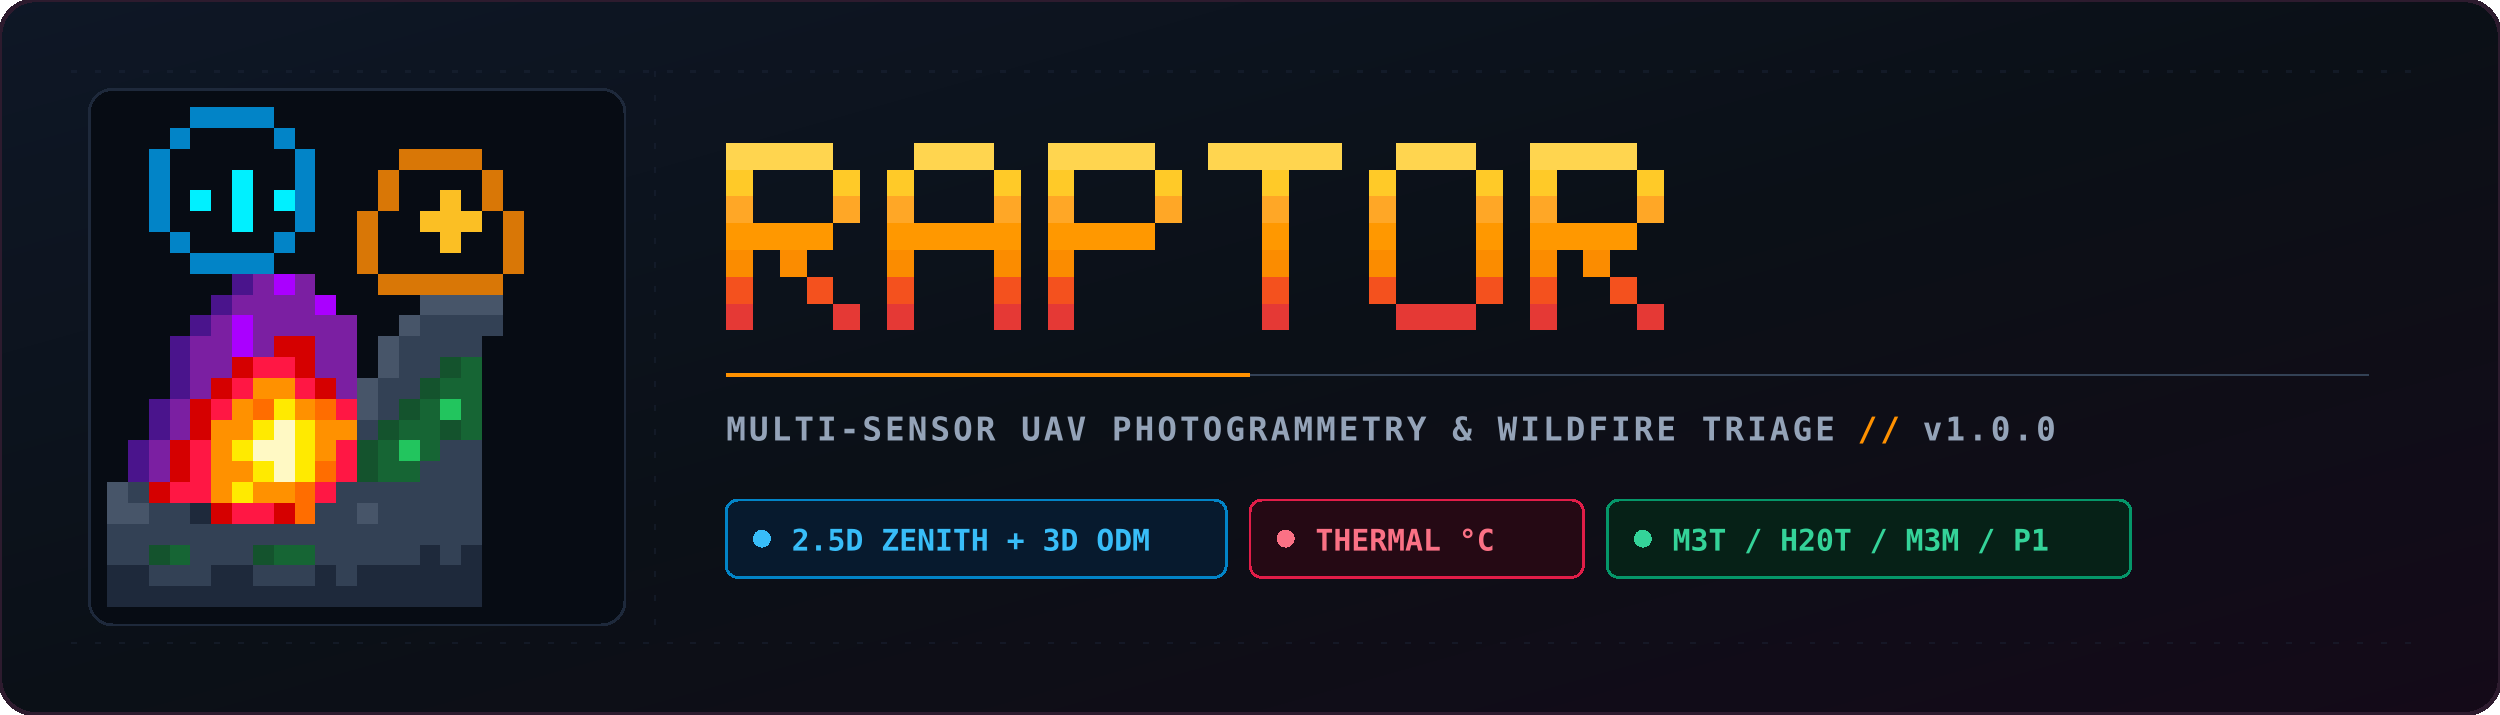
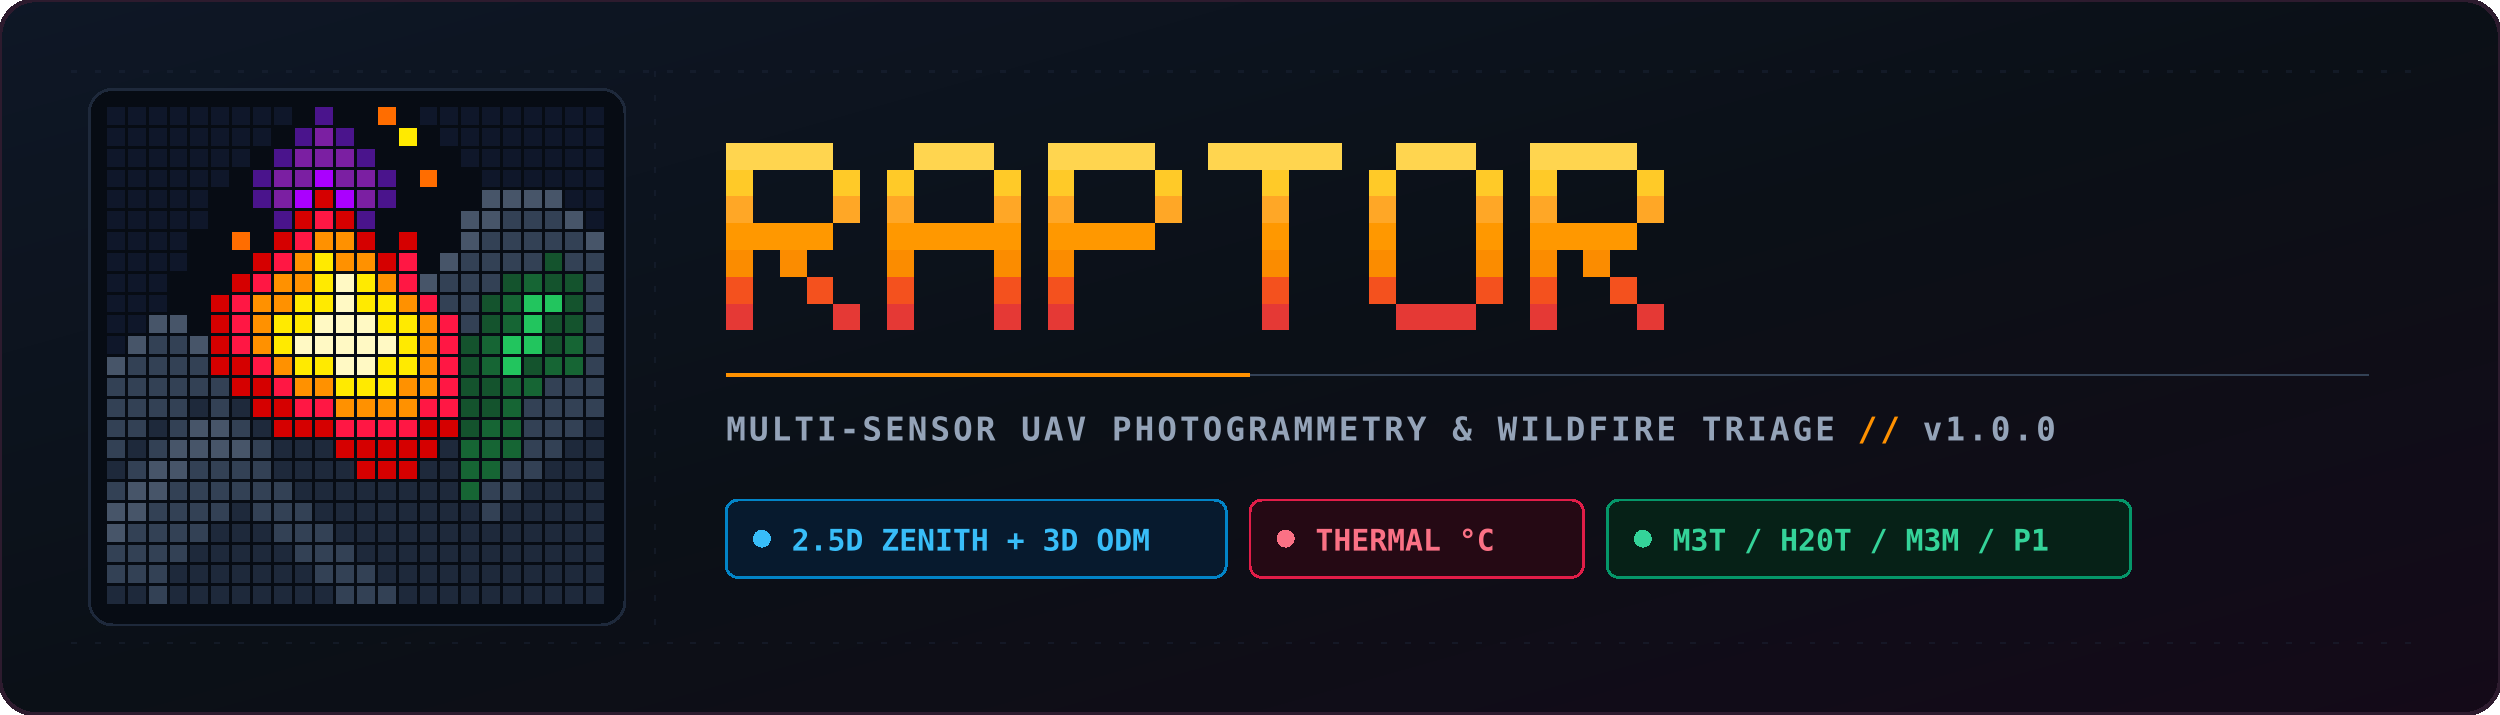
<svg xmlns="http://www.w3.org/2000/svg" viewBox="0 0 840 240" width="840" height="240" role="img" aria-label="RAPTOR Logo" shape-rendering="crispEdges">
  <defs>
    <linearGradient id="bgGlow" x1="0%" y1="0%" x2="100%" y2="100%">
      <stop offset="0%" stop-color="#0e1726" />
      <stop offset="50%" stop-color="#0b1017" />
      <stop offset="100%" stop-color="#140a18" />
    </linearGradient>
    <linearGradient id="accentDivider" x1="0%" y1="0%" x2="0%" y2="100%">
      <stop offset="0%" stop-color="#38bdf8" stop-opacity="0.2" />
      <stop offset="50%" stop-color="#ff9100" stop-opacity="0.8" />
      <stop offset="100%" stop-color="#ff1744" stop-opacity="0.2" />
    </linearGradient>
  </defs>
  <rect width="840" height="240" rx="12" fill="url(#bgGlow)" stroke="#2d1b2e" stroke-width="1.5" />
  <g stroke="#1e293b" stroke-width="0.75" stroke-dasharray="2,6" opacity="0.4">
    <line x1="24" y1="24" x2="816" y2="24" />
    <line x1="24" y1="216" x2="816" y2="216" />
    <line x1="220" y1="24" x2="220" y2="216" />
  </g>
  <rect x="30" y="30" width="180" height="180" rx="8" fill="#070c14" stroke="#1e293b" stroke-width="1" />
  <g id="pixel-emblem">
-     <rect x="64" y="36" width="28" height="7" fill="#0284c7" />
-     <rect x="57" y="43" width="7" height="7" fill="#0284c7" />
-     <rect x="92" y="43" width="7" height="7" fill="#0284c7" />
-     <rect x="50" y="50" width="7" height="7" fill="#0284c7" />
-     <rect x="99" y="50" width="7" height="7" fill="#0284c7" />
-     <rect x="134" y="50" width="28" height="7" fill="#d97706" />
-     <rect x="50" y="57" width="7" height="7" fill="#0284c7" />
-     <rect x="78" y="57" width="7" height="7" fill="#00f0ff" />
-     <rect x="99" y="57" width="7" height="7" fill="#0284c7" />
-     <rect x="127" y="57" width="7" height="7" fill="#d97706" />
-     <rect x="162" y="57" width="7" height="7" fill="#d97706" />
-     <rect x="50" y="64" width="7" height="7" fill="#0284c7" />
-     <rect x="64" y="64" width="7" height="7" fill="#00f0ff" />
-     <rect x="78" y="64" width="7" height="7" fill="#00f0ff" />
-     <rect x="92" y="64" width="7" height="7" fill="#00f0ff" />
-     <rect x="99" y="64" width="7" height="7" fill="#0284c7" />
-     <rect x="127" y="64" width="7" height="7" fill="#d97706" />
-     <rect x="148" y="64" width="7" height="7" fill="#fbbf24" />
-     <rect x="162" y="64" width="7" height="7" fill="#d97706" />
-     <rect x="50" y="71" width="7" height="7" fill="#0284c7" />
-     <rect x="78" y="71" width="7" height="7" fill="#00f0ff" />
-     <rect x="99" y="71" width="7" height="7" fill="#0284c7" />
-     <rect x="120" y="71" width="7" height="7" fill="#d97706" />
-     <rect x="141" y="71" width="21" height="7" fill="#fbbf24" />
-     <rect x="169" y="71" width="7" height="7" fill="#d97706" />
-     <rect x="57" y="78" width="7" height="7" fill="#0284c7" />
-     <rect x="92" y="78" width="7" height="7" fill="#0284c7" />
-     <rect x="120" y="78" width="7" height="7" fill="#d97706" />
-     <rect x="148" y="78" width="7" height="7" fill="#fbbf24" />
-     <rect x="169" y="78" width="7" height="7" fill="#d97706" />
-     <rect x="64" y="85" width="28" height="7" fill="#0284c7" />
-     <rect x="120" y="85" width="7" height="7" fill="#d97706" />
-     <rect x="169" y="85" width="7" height="7" fill="#d97706" />
-     <rect x="78" y="92" width="7" height="7" fill="#4a148c" />
-     <rect x="85" y="92" width="7" height="7" fill="#7b1fa2" />
-     <rect x="92" y="92" width="7" height="7" fill="#aa00ff" />
-     <rect x="99" y="92" width="7" height="7" fill="#7b1fa2" />
-     <rect x="127" y="92" width="42" height="7" fill="#d97706" />
-     <rect x="71" y="99" width="7" height="7" fill="#4a148c" />
-     <rect x="78" y="99" width="28" height="7" fill="#7b1fa2" />
-     <rect x="106" y="99" width="7" height="7" fill="#aa00ff" />
-     <rect x="141" y="99" width="28" height="7" fill="#475569" />
-     <rect x="64" y="106" width="7" height="7" fill="#4a148c" />
-     <rect x="71" y="106" width="7" height="7" fill="#7b1fa2" />
-     <rect x="78" y="106" width="7" height="7" fill="#aa00ff" />
-     <rect x="85" y="106" width="35" height="7" fill="#7b1fa2" />
-     <rect x="134" y="106" width="7" height="7" fill="#475569" />
-     <rect x="141" y="106" width="28" height="7" fill="#334155" />
-     <rect x="57" y="113" width="7" height="7" fill="#4a148c" />
-     <rect x="64" y="113" width="14" height="7" fill="#7b1fa2" />
-     <rect x="78" y="113" width="7" height="7" fill="#aa00ff" />
-     <rect x="85" y="113" width="7" height="7" fill="#7b1fa2" />
-     <rect x="92" y="113" width="14" height="7" fill="#d50000" />
-     <rect x="106" y="113" width="14" height="7" fill="#7b1fa2" />
-     <rect x="127" y="113" width="7" height="7" fill="#475569" />
-     <rect x="134" y="113" width="28" height="7" fill="#334155" />
-     <rect x="57" y="120" width="7" height="7" fill="#4a148c" />
-     <rect x="64" y="120" width="14" height="7" fill="#7b1fa2" />
-     <rect x="78" y="120" width="7" height="7" fill="#d50000" />
-     <rect x="85" y="120" width="14" height="7" fill="#ff1744" />
-     <rect x="99" y="120" width="7" height="7" fill="#d50000" />
-     <rect x="106" y="120" width="14" height="7" fill="#7b1fa2" />
-     <rect x="127" y="120" width="7" height="7" fill="#475569" />
-     <rect x="134" y="120" width="14" height="7" fill="#334155" />
-     <rect x="148" y="120" width="7" height="7" fill="#14532d" />
-     <rect x="155" y="120" width="7" height="7" fill="#166534" />
-     <rect x="57" y="127" width="7" height="7" fill="#4a148c" />
-     <rect x="64" y="127" width="7" height="7" fill="#7b1fa2" />
-     <rect x="71" y="127" width="7" height="7" fill="#d50000" />
-     <rect x="78" y="127" width="7" height="7" fill="#ff1744" />
-     <rect x="85" y="127" width="14" height="7" fill="#ff9100" />
-     <rect x="99" y="127" width="7" height="7" fill="#ff1744" />
-     <rect x="106" y="127" width="7" height="7" fill="#d50000" />
-     <rect x="113" y="127" width="7" height="7" fill="#7b1fa2" />
-     <rect x="120" y="127" width="7" height="7" fill="#475569" />
-     <rect x="127" y="127" width="14" height="7" fill="#334155" />
-     <rect x="141" y="127" width="7" height="7" fill="#14532d" />
-     <rect x="148" y="127" width="14" height="7" fill="#166534" />
-     <rect x="50" y="134" width="7" height="7" fill="#4a148c" />
-     <rect x="57" y="134" width="7" height="7" fill="#7b1fa2" />
-     <rect x="64" y="134" width="7" height="7" fill="#d50000" />
-     <rect x="71" y="134" width="7" height="7" fill="#ff1744" />
-     <rect x="78" y="134" width="7" height="7" fill="#ff9100" />
-     <rect x="85" y="134" width="7" height="7" fill="#ff6d00" />
-     <rect x="92" y="134" width="7" height="7" fill="#ffea00" />
-     <rect x="99" y="134" width="7" height="7" fill="#ff9100" />
-     <rect x="106" y="134" width="7" height="7" fill="#ff6d00" />
-     <rect x="113" y="134" width="7" height="7" fill="#ff1744" />
-     <rect x="120" y="134" width="7" height="7" fill="#475569" />
-     <rect x="127" y="134" width="7" height="7" fill="#334155" />
-     <rect x="134" y="134" width="7" height="7" fill="#14532d" />
-     <rect x="141" y="134" width="7" height="7" fill="#166534" />
-     <rect x="148" y="134" width="7" height="7" fill="#22c55e" />
-     <rect x="155" y="134" width="7" height="7" fill="#166534" />
-     <rect x="50" y="141" width="7" height="7" fill="#4a148c" />
-     <rect x="57" y="141" width="7" height="7" fill="#7b1fa2" />
-     <rect x="64" y="141" width="7" height="7" fill="#d50000" />
-     <rect x="71" y="141" width="14" height="7" fill="#ff9100" />
-     <rect x="85" y="141" width="7" height="7" fill="#ffea00" />
-     <rect x="92" y="141" width="7" height="7" fill="#fff9c4" />
-     <rect x="99" y="141" width="7" height="7" fill="#ffea00" />
-     <rect x="106" y="141" width="14" height="7" fill="#ff9100" />
-     <rect x="120" y="141" width="7" height="7" fill="#334155" />
-     <rect x="127" y="141" width="7" height="7" fill="#14532d" />
-     <rect x="134" y="141" width="14" height="7" fill="#166534" />
-     <rect x="148" y="141" width="7" height="7" fill="#14532d" />
-     <rect x="155" y="141" width="7" height="7" fill="#166534" />
-     <rect x="43" y="148" width="7" height="7" fill="#4a148c" />
-     <rect x="50" y="148" width="7" height="7" fill="#7b1fa2" />
-     <rect x="57" y="148" width="7" height="7" fill="#d50000" />
-     <rect x="64" y="148" width="7" height="7" fill="#ff1744" />
-     <rect x="71" y="148" width="7" height="7" fill="#ff9100" />
-     <rect x="78" y="148" width="7" height="7" fill="#ffea00" />
-     <rect x="85" y="148" width="14" height="7" fill="#fff9c4" />
-     <rect x="99" y="148" width="7" height="7" fill="#ffea00" />
-     <rect x="106" y="148" width="7" height="7" fill="#ff9100" />
-     <rect x="113" y="148" width="7" height="7" fill="#ff1744" />
-     <rect x="120" y="148" width="7" height="7" fill="#14532d" />
-     <rect x="127" y="148" width="7" height="7" fill="#166534" />
-     <rect x="134" y="148" width="7" height="7" fill="#22c55e" />
-     <rect x="141" y="148" width="7" height="7" fill="#166534" />
-     <rect x="148" y="148" width="14" height="7" fill="#334155" />
-     <rect x="43" y="155" width="7" height="7" fill="#4a148c" />
-     <rect x="50" y="155" width="7" height="7" fill="#7b1fa2" />
-     <rect x="57" y="155" width="7" height="7" fill="#d50000" />
-     <rect x="64" y="155" width="7" height="7" fill="#ff1744" />
-     <rect x="71" y="155" width="14" height="7" fill="#ff9100" />
-     <rect x="85" y="155" width="7" height="7" fill="#ffea00" />
-     <rect x="92" y="155" width="7" height="7" fill="#fff9c4" />
-     <rect x="99" y="155" width="7" height="7" fill="#ffea00" />
-     <rect x="106" y="155" width="7" height="7" fill="#ff6d00" />
-     <rect x="113" y="155" width="7" height="7" fill="#ff1744" />
-     <rect x="120" y="155" width="7" height="7" fill="#14532d" />
-     <rect x="127" y="155" width="14" height="7" fill="#166534" />
-     <rect x="141" y="155" width="21" height="7" fill="#334155" />
-     <rect x="36" y="162" width="7" height="7" fill="#475569" />
-     <rect x="43" y="162" width="7" height="7" fill="#334155" />
-     <rect x="50" y="162" width="7" height="7" fill="#d50000" />
-     <rect x="57" y="162" width="14" height="7" fill="#ff1744" />
-     <rect x="71" y="162" width="7" height="7" fill="#ff9100" />
-     <rect x="78" y="162" width="7" height="7" fill="#ffea00" />
-     <rect x="85" y="162" width="14" height="7" fill="#ff9100" />
-     <rect x="99" y="162" width="7" height="7" fill="#ff6d00" />
-     <rect x="106" y="162" width="7" height="7" fill="#ff1744" />
-     <rect x="113" y="162" width="49" height="7" fill="#334155" />
-     <rect x="36" y="169" width="14" height="7" fill="#475569" />
-     <rect x="50" y="169" width="14" height="7" fill="#334155" />
-     <rect x="64" y="169" width="7" height="7" fill="#1e293b" />
-     <rect x="71" y="169" width="7" height="7" fill="#d50000" />
-     <rect x="78" y="169" width="14" height="7" fill="#ff1744" />
-     <rect x="92" y="169" width="7" height="7" fill="#d50000" />
-     <rect x="99" y="169" width="7" height="7" fill="#ff6d00" />
-     <rect x="106" y="169" width="14" height="7" fill="#334155" />
-     <rect x="120" y="169" width="7" height="7" fill="#475569" />
-     <rect x="127" y="169" width="35" height="7" fill="#334155" />
-     <rect x="36" y="176" width="126" height="7" fill="#334155" />
-     <rect x="36" y="183" width="14" height="7" fill="#334155" />
-     <rect x="50" y="183" width="7" height="7" fill="#14532d" />
-     <rect x="57" y="183" width="7" height="7" fill="#166534" />
-     <rect x="64" y="183" width="21" height="7" fill="#334155" />
-     <rect x="85" y="183" width="7" height="7" fill="#14532d" />
-     <rect x="92" y="183" width="14" height="7" fill="#166534" />
-     <rect x="106" y="183" width="35" height="7" fill="#334155" />
-     <rect x="141" y="183" width="7" height="7" fill="#1e293b" />
-     <rect x="148" y="183" width="7" height="7" fill="#334155" />
-     <rect x="155" y="183" width="7" height="7" fill="#1e293b" />
-     <rect x="36" y="190" width="14" height="7" fill="#1e293b" />
-     <rect x="50" y="190" width="21" height="7" fill="#334155" />
-     <rect x="71" y="190" width="14" height="7" fill="#1e293b" />
-     <rect x="85" y="190" width="21" height="7" fill="#334155" />
-     <rect x="106" y="190" width="7" height="7" fill="#1e293b" />
-     <rect x="113" y="190" width="7" height="7" fill="#334155" />
-     <rect x="120" y="190" width="42" height="7" fill="#1e293b" />
-     <rect x="36" y="197" width="126" height="7" fill="#1e293b" />
+     <rect x="36" y="36" width="6" height="6" fill="#0f172a" />
+     <rect x="43" y="36" width="6" height="6" fill="#0f172a" />
+     <rect x="50" y="36" width="6" height="6" fill="#0f172a" />
+     <rect x="57" y="36" width="6" height="6" fill="#0f172a" />
+     <rect x="64" y="36" width="6" height="6" fill="#0f172a" />
+     <rect x="71" y="36" width="6" height="6" fill="#0f172a" />
+     <rect x="78" y="36" width="6" height="6" fill="#0f172a" />
+     <rect x="85" y="36" width="6" height="6" fill="#0f172a" />
+     <rect x="92" y="36" width="6" height="6" fill="#0f172a" />
+     <rect x="106" y="36" width="6" height="6" fill="#4a148c" />
+     <rect x="127" y="36" width="6" height="6" fill="#ff6d00" />
+     <rect x="141" y="36" width="6" height="6" fill="#0f172a" />
+     <rect x="148" y="36" width="6" height="6" fill="#0f172a" />
+     <rect x="155" y="36" width="6" height="6" fill="#0f172a" />
+     <rect x="162" y="36" width="6" height="6" fill="#0f172a" />
+     <rect x="169" y="36" width="6" height="6" fill="#0f172a" />
+     <rect x="176" y="36" width="6" height="6" fill="#0f172a" />
+     <rect x="183" y="36" width="6" height="6" fill="#0f172a" />
+     <rect x="190" y="36" width="6" height="6" fill="#0f172a" />
+     <rect x="197" y="36" width="6" height="6" fill="#0f172a" />
+     <rect x="36" y="43" width="6" height="6" fill="#0f172a" />
+     <rect x="43" y="43" width="6" height="6" fill="#0f172a" />
+     <rect x="50" y="43" width="6" height="6" fill="#0f172a" />
+     <rect x="57" y="43" width="6" height="6" fill="#0f172a" />
+     <rect x="64" y="43" width="6" height="6" fill="#0f172a" />
+     <rect x="71" y="43" width="6" height="6" fill="#0f172a" />
+     <rect x="78" y="43" width="6" height="6" fill="#0f172a" />
+     <rect x="85" y="43" width="6" height="6" fill="#0f172a" />
+     <rect x="99" y="43" width="6" height="6" fill="#4a148c" />
+     <rect x="106" y="43" width="6" height="6" fill="#7b1fa2" />
+     <rect x="113" y="43" width="6" height="6" fill="#4a148c" />
+     <rect x="134" y="43" width="6" height="6" fill="#ffea00" />
+     <rect x="148" y="43" width="6" height="6" fill="#0f172a" />
+     <rect x="155" y="43" width="6" height="6" fill="#0f172a" />
+     <rect x="162" y="43" width="6" height="6" fill="#0f172a" />
+     <rect x="169" y="43" width="6" height="6" fill="#0f172a" />
+     <rect x="176" y="43" width="6" height="6" fill="#0f172a" />
+     <rect x="183" y="43" width="6" height="6" fill="#0f172a" />
+     <rect x="190" y="43" width="6" height="6" fill="#0f172a" />
+     <rect x="197" y="43" width="6" height="6" fill="#0f172a" />
+     <rect x="36" y="50" width="6" height="6" fill="#0f172a" />
+     <rect x="43" y="50" width="6" height="6" fill="#0f172a" />
+     <rect x="50" y="50" width="6" height="6" fill="#0f172a" />
+     <rect x="57" y="50" width="6" height="6" fill="#0f172a" />
+     <rect x="64" y="50" width="6" height="6" fill="#0f172a" />
+     <rect x="71" y="50" width="6" height="6" fill="#0f172a" />
+     <rect x="78" y="50" width="6" height="6" fill="#0f172a" />
+     <rect x="92" y="50" width="6" height="6" fill="#4a148c" />
+     <rect x="99" y="50" width="6" height="6" fill="#7b1fa2" />
+     <rect x="106" y="50" width="6" height="6" fill="#7b1fa2" />
+     <rect x="113" y="50" width="6" height="6" fill="#7b1fa2" />
+     <rect x="120" y="50" width="6" height="6" fill="#4a148c" />
+     <rect x="155" y="50" width="6" height="6" fill="#0f172a" />
+     <rect x="162" y="50" width="6" height="6" fill="#0f172a" />
+     <rect x="169" y="50" width="6" height="6" fill="#0f172a" />
+     <rect x="176" y="50" width="6" height="6" fill="#0f172a" />
+     <rect x="183" y="50" width="6" height="6" fill="#0f172a" />
+     <rect x="190" y="50" width="6" height="6" fill="#0f172a" />
+     <rect x="197" y="50" width="6" height="6" fill="#0f172a" />
+     <rect x="36" y="57" width="6" height="6" fill="#0f172a" />
+     <rect x="43" y="57" width="6" height="6" fill="#0f172a" />
+     <rect x="50" y="57" width="6" height="6" fill="#0f172a" />
+     <rect x="57" y="57" width="6" height="6" fill="#0f172a" />
+     <rect x="64" y="57" width="6" height="6" fill="#0f172a" />
+     <rect x="71" y="57" width="6" height="6" fill="#0f172a" />
+     <rect x="85" y="57" width="6" height="6" fill="#4a148c" />
+     <rect x="92" y="57" width="6" height="6" fill="#7b1fa2" />
+     <rect x="99" y="57" width="6" height="6" fill="#7b1fa2" />
+     <rect x="106" y="57" width="6" height="6" fill="#aa00ff" />
+     <rect x="113" y="57" width="6" height="6" fill="#7b1fa2" />
+     <rect x="120" y="57" width="6" height="6" fill="#7b1fa2" />
+     <rect x="127" y="57" width="6" height="6" fill="#4a148c" />
+     <rect x="141" y="57" width="6" height="6" fill="#ff6d00" />
+     <rect x="162" y="57" width="6" height="6" fill="#0f172a" />
+     <rect x="169" y="57" width="6" height="6" fill="#0f172a" />
+     <rect x="176" y="57" width="6" height="6" fill="#0f172a" />
+     <rect x="183" y="57" width="6" height="6" fill="#0f172a" />
+     <rect x="190" y="57" width="6" height="6" fill="#0f172a" />
+     <rect x="197" y="57" width="6" height="6" fill="#0f172a" />
+     <rect x="36" y="64" width="6" height="6" fill="#0f172a" />
+     <rect x="43" y="64" width="6" height="6" fill="#0f172a" />
+     <rect x="50" y="64" width="6" height="6" fill="#0f172a" />
+     <rect x="57" y="64" width="6" height="6" fill="#0f172a" />
+     <rect x="64" y="64" width="6" height="6" fill="#0f172a" />
+     <rect x="85" y="64" width="6" height="6" fill="#4a148c" />
+     <rect x="92" y="64" width="6" height="6" fill="#7b1fa2" />
+     <rect x="99" y="64" width="6" height="6" fill="#aa00ff" />
+     <rect x="106" y="64" width="6" height="6" fill="#d50000" />
+     <rect x="113" y="64" width="6" height="6" fill="#aa00ff" />
+     <rect x="120" y="64" width="6" height="6" fill="#7b1fa2" />
+     <rect x="127" y="64" width="6" height="6" fill="#4a148c" />
+     <rect x="162" y="64" width="6" height="6" fill="#475569" />
+     <rect x="169" y="64" width="6" height="6" fill="#475569" />
+     <rect x="176" y="64" width="6" height="6" fill="#475569" />
+     <rect x="183" y="64" width="6" height="6" fill="#475569" />
+     <rect x="190" y="64" width="6" height="6" fill="#0f172a" />
+     <rect x="197" y="64" width="6" height="6" fill="#0f172a" />
+     <rect x="36" y="71" width="6" height="6" fill="#0f172a" />
+     <rect x="43" y="71" width="6" height="6" fill="#0f172a" />
+     <rect x="50" y="71" width="6" height="6" fill="#0f172a" />
+     <rect x="57" y="71" width="6" height="6" fill="#0f172a" />
+     <rect x="64" y="71" width="6" height="6" fill="#0f172a" />
+     <rect x="92" y="71" width="6" height="6" fill="#4a148c" />
+     <rect x="99" y="71" width="6" height="6" fill="#d50000" />
+     <rect x="106" y="71" width="6" height="6" fill="#ff1744" />
+     <rect x="113" y="71" width="6" height="6" fill="#d50000" />
+     <rect x="120" y="71" width="6" height="6" fill="#4a148c" />
+     <rect x="155" y="71" width="6" height="6" fill="#475569" />
+     <rect x="162" y="71" width="6" height="6" fill="#475569" />
+     <rect x="169" y="71" width="6" height="6" fill="#334155" />
+     <rect x="176" y="71" width="6" height="6" fill="#334155" />
+     <rect x="183" y="71" width="6" height="6" fill="#334155" />
+     <rect x="190" y="71" width="6" height="6" fill="#475569" />
+     <rect x="197" y="71" width="6" height="6" fill="#0f172a" />
+     <rect x="36" y="78" width="6" height="6" fill="#0f172a" />
+     <rect x="43" y="78" width="6" height="6" fill="#0f172a" />
+     <rect x="50" y="78" width="6" height="6" fill="#0f172a" />
+     <rect x="57" y="78" width="6" height="6" fill="#0f172a" />
+     <rect x="78" y="78" width="6" height="6" fill="#ff6d00" />
+     <rect x="92" y="78" width="6" height="6" fill="#d50000" />
+     <rect x="99" y="78" width="6" height="6" fill="#ff1744" />
+     <rect x="106" y="78" width="6" height="6" fill="#ff9100" />
+     <rect x="113" y="78" width="6" height="6" fill="#ff9100" />
+     <rect x="120" y="78" width="6" height="6" fill="#d50000" />
+     <rect x="134" y="78" width="6" height="6" fill="#d50000" />
+     <rect x="155" y="78" width="6" height="6" fill="#475569" />
+     <rect x="162" y="78" width="6" height="6" fill="#334155" />
+     <rect x="169" y="78" width="6" height="6" fill="#334155" />
+     <rect x="176" y="78" width="6" height="6" fill="#334155" />
+     <rect x="183" y="78" width="6" height="6" fill="#334155" />
+     <rect x="190" y="78" width="6" height="6" fill="#334155" />
+     <rect x="197" y="78" width="6" height="6" fill="#475569" />
+     <rect x="36" y="85" width="6" height="6" fill="#0f172a" />
+     <rect x="43" y="85" width="6" height="6" fill="#0f172a" />
+     <rect x="50" y="85" width="6" height="6" fill="#0f172a" />
+     <rect x="57" y="85" width="6" height="6" fill="#0f172a" />
+     <rect x="85" y="85" width="6" height="6" fill="#d50000" />
+     <rect x="92" y="85" width="6" height="6" fill="#ff1744" />
+     <rect x="99" y="85" width="6" height="6" fill="#ff9100" />
+     <rect x="106" y="85" width="6" height="6" fill="#ffea00" />
+     <rect x="113" y="85" width="6" height="6" fill="#ff9100" />
+     <rect x="120" y="85" width="6" height="6" fill="#ff9100" />
+     <rect x="127" y="85" width="6" height="6" fill="#d50000" />
+     <rect x="134" y="85" width="6" height="6" fill="#ff1744" />
+     <rect x="148" y="85" width="6" height="6" fill="#475569" />
+     <rect x="155" y="85" width="6" height="6" fill="#334155" />
+     <rect x="162" y="85" width="6" height="6" fill="#334155" />
+     <rect x="169" y="85" width="6" height="6" fill="#334155" />
+     <rect x="176" y="85" width="6" height="6" fill="#334155" />
+     <rect x="183" y="85" width="6" height="6" fill="#14532d" />
+     <rect x="190" y="85" width="6" height="6" fill="#334155" />
+     <rect x="197" y="85" width="6" height="6" fill="#334155" />
+     <rect x="36" y="92" width="6" height="6" fill="#0f172a" />
+     <rect x="43" y="92" width="6" height="6" fill="#0f172a" />
+     <rect x="50" y="92" width="6" height="6" fill="#0f172a" />
+     <rect x="78" y="92" width="6" height="6" fill="#d50000" />
+     <rect x="85" y="92" width="6" height="6" fill="#ff1744" />
+     <rect x="92" y="92" width="6" height="6" fill="#ff9100" />
+     <rect x="99" y="92" width="6" height="6" fill="#ff9100" />
+     <rect x="106" y="92" width="6" height="6" fill="#ffea00" />
+     <rect x="113" y="92" width="6" height="6" fill="#fff9c4" />
+     <rect x="120" y="92" width="6" height="6" fill="#ffea00" />
+     <rect x="127" y="92" width="6" height="6" fill="#ff9100" />
+     <rect x="134" y="92" width="6" height="6" fill="#ff1744" />
+     <rect x="141" y="92" width="6" height="6" fill="#475569" />
+     <rect x="148" y="92" width="6" height="6" fill="#334155" />
+     <rect x="155" y="92" width="6" height="6" fill="#334155" />
+     <rect x="162" y="92" width="6" height="6" fill="#334155" />
+     <rect x="169" y="92" width="6" height="6" fill="#14532d" />
+     <rect x="176" y="92" width="6" height="6" fill="#166534" />
+     <rect x="183" y="92" width="6" height="6" fill="#14532d" />
+     <rect x="190" y="92" width="6" height="6" fill="#14532d" />
+     <rect x="197" y="92" width="6" height="6" fill="#334155" />
+     <rect x="36" y="99" width="6" height="6" fill="#0f172a" />
+     <rect x="43" y="99" width="6" height="6" fill="#0f172a" />
+     <rect x="50" y="99" width="6" height="6" fill="#0f172a" />
+     <rect x="71" y="99" width="6" height="6" fill="#d50000" />
+     <rect x="78" y="99" width="6" height="6" fill="#ff1744" />
+     <rect x="85" y="99" width="6" height="6" fill="#ff9100" />
+     <rect x="92" y="99" width="6" height="6" fill="#ff9100" />
+     <rect x="99" y="99" width="6" height="6" fill="#ffea00" />
+     <rect x="106" y="99" width="6" height="6" fill="#ffea00" />
+     <rect x="113" y="99" width="6" height="6" fill="#fff9c4" />
+     <rect x="120" y="99" width="6" height="6" fill="#ffea00" />
+     <rect x="127" y="99" width="6" height="6" fill="#ffea00" />
+     <rect x="134" y="99" width="6" height="6" fill="#ff9100" />
+     <rect x="141" y="99" width="6" height="6" fill="#ff1744" />
+     <rect x="148" y="99" width="6" height="6" fill="#334155" />
+     <rect x="155" y="99" width="6" height="6" fill="#334155" />
+     <rect x="162" y="99" width="6" height="6" fill="#14532d" />
+     <rect x="169" y="99" width="6" height="6" fill="#166534" />
+     <rect x="176" y="99" width="6" height="6" fill="#22c55e" />
+     <rect x="183" y="99" width="6" height="6" fill="#22c55e" />
+     <rect x="190" y="99" width="6" height="6" fill="#14532d" />
+     <rect x="197" y="99" width="6" height="6" fill="#334155" />
+     <rect x="36" y="106" width="6" height="6" fill="#0f172a" />
+     <rect x="43" y="106" width="6" height="6" fill="#0f172a" />
+     <rect x="50" y="106" width="6" height="6" fill="#475569" />
+     <rect x="57" y="106" width="6" height="6" fill="#475569" />
+     <rect x="71" y="106" width="6" height="6" fill="#d50000" />
+     <rect x="78" y="106" width="6" height="6" fill="#ff1744" />
+     <rect x="85" y="106" width="6" height="6" fill="#ff9100" />
+     <rect x="92" y="106" width="6" height="6" fill="#ffea00" />
+     <rect x="99" y="106" width="6" height="6" fill="#ffea00" />
+     <rect x="106" y="106" width="6" height="6" fill="#fff9c4" />
+     <rect x="113" y="106" width="6" height="6" fill="#fff9c4" />
+     <rect x="120" y="106" width="6" height="6" fill="#fff9c4" />
+     <rect x="127" y="106" width="6" height="6" fill="#ffea00" />
+     <rect x="134" y="106" width="6" height="6" fill="#ffea00" />
+     <rect x="141" y="106" width="6" height="6" fill="#ff9100" />
+     <rect x="148" y="106" width="6" height="6" fill="#ff1744" />
+     <rect x="155" y="106" width="6" height="6" fill="#334155" />
+     <rect x="162" y="106" width="6" height="6" fill="#14532d" />
+     <rect x="169" y="106" width="6" height="6" fill="#166534" />
+     <rect x="176" y="106" width="6" height="6" fill="#22c55e" />
+     <rect x="183" y="106" width="6" height="6" fill="#14532d" />
+     <rect x="190" y="106" width="6" height="6" fill="#14532d" />
+     <rect x="197" y="106" width="6" height="6" fill="#334155" />
+     <rect x="36" y="113" width="6" height="6" fill="#0f172a" />
+     <rect x="43" y="113" width="6" height="6" fill="#475569" />
+     <rect x="50" y="113" width="6" height="6" fill="#334155" />
+     <rect x="57" y="113" width="6" height="6" fill="#334155" />
+     <rect x="64" y="113" width="6" height="6" fill="#475569" />
+     <rect x="71" y="113" width="6" height="6" fill="#d50000" />
+     <rect x="78" y="113" width="6" height="6" fill="#ff1744" />
+     <rect x="85" y="113" width="6" height="6" fill="#ff9100" />
+     <rect x="92" y="113" width="6" height="6" fill="#ffea00" />
+     <rect x="99" y="113" width="6" height="6" fill="#fff9c4" />
+     <rect x="106" y="113" width="6" height="6" fill="#fff9c4" />
+     <rect x="113" y="113" width="6" height="6" fill="#fff9c4" />
+     <rect x="120" y="113" width="6" height="6" fill="#fff9c4" />
+     <rect x="127" y="113" width="6" height="6" fill="#fff9c4" />
+     <rect x="134" y="113" width="6" height="6" fill="#ffea00" />
+     <rect x="141" y="113" width="6" height="6" fill="#ff9100" />
+     <rect x="148" y="113" width="6" height="6" fill="#ff1744" />
+     <rect x="155" y="113" width="6" height="6" fill="#14532d" />
+     <rect x="162" y="113" width="6" height="6" fill="#166534" />
+     <rect x="169" y="113" width="6" height="6" fill="#22c55e" />
+     <rect x="176" y="113" width="6" height="6" fill="#22c55e" />
+     <rect x="183" y="113" width="6" height="6" fill="#14532d" />
+     <rect x="190" y="113" width="6" height="6" fill="#166534" />
+     <rect x="197" y="113" width="6" height="6" fill="#334155" />
+     <rect x="36" y="120" width="6" height="6" fill="#475569" />
+     <rect x="43" y="120" width="6" height="6" fill="#334155" />
+     <rect x="50" y="120" width="6" height="6" fill="#334155" />
+     <rect x="57" y="120" width="6" height="6" fill="#334155" />
+     <rect x="64" y="120" width="6" height="6" fill="#334155" />
+     <rect x="71" y="120" width="6" height="6" fill="#d50000" />
+     <rect x="78" y="120" width="6" height="6" fill="#d50000" />
+     <rect x="85" y="120" width="6" height="6" fill="#ff1744" />
+     <rect x="92" y="120" width="6" height="6" fill="#ff9100" />
+     <rect x="99" y="120" width="6" height="6" fill="#ffea00" />
+     <rect x="106" y="120" width="6" height="6" fill="#ffea00" />
+     <rect x="113" y="120" width="6" height="6" fill="#fff9c4" />
+     <rect x="120" y="120" width="6" height="6" fill="#fff9c4" />
+     <rect x="127" y="120" width="6" height="6" fill="#ffea00" />
+     <rect x="134" y="120" width="6" height="6" fill="#ffea00" />
+     <rect x="141" y="120" width="6" height="6" fill="#ff9100" />
+     <rect x="148" y="120" width="6" height="6" fill="#ff1744" />
+     <rect x="155" y="120" width="6" height="6" fill="#14532d" />
+     <rect x="162" y="120" width="6" height="6" fill="#166534" />
+     <rect x="169" y="120" width="6" height="6" fill="#22c55e" />
+     <rect x="176" y="120" width="6" height="6" fill="#14532d" />
+     <rect x="183" y="120" width="6" height="6" fill="#166534" />
+     <rect x="190" y="120" width="6" height="6" fill="#166534" />
+     <rect x="197" y="120" width="6" height="6" fill="#334155" />
+     <rect x="36" y="127" width="6" height="6" fill="#334155" />
+     <rect x="43" y="127" width="6" height="6" fill="#334155" />
+     <rect x="50" y="127" width="6" height="6" fill="#334155" />
+     <rect x="57" y="127" width="6" height="6" fill="#334155" />
+     <rect x="64" y="127" width="6" height="6" fill="#334155" />
+     <rect x="71" y="127" width="6" height="6" fill="#334155" />
+     <rect x="78" y="127" width="6" height="6" fill="#d50000" />
+     <rect x="85" y="127" width="6" height="6" fill="#d50000" />
+     <rect x="92" y="127" width="6" height="6" fill="#ff1744" />
+     <rect x="99" y="127" width="6" height="6" fill="#ff9100" />
+     <rect x="106" y="127" width="6" height="6" fill="#ff9100" />
+     <rect x="113" y="127" width="6" height="6" fill="#ffea00" />
+     <rect x="120" y="127" width="6" height="6" fill="#ffea00" />
+     <rect x="127" y="127" width="6" height="6" fill="#ffea00" />
+     <rect x="134" y="127" width="6" height="6" fill="#ff9100" />
+     <rect x="141" y="127" width="6" height="6" fill="#ff9100" />
+     <rect x="148" y="127" width="6" height="6" fill="#ff1744" />
+     <rect x="155" y="127" width="6" height="6" fill="#14532d" />
+     <rect x="162" y="127" width="6" height="6" fill="#14532d" />
+     <rect x="169" y="127" width="6" height="6" fill="#166534" />
+     <rect x="176" y="127" width="6" height="6" fill="#166534" />
+     <rect x="183" y="127" width="6" height="6" fill="#334155" />
+     <rect x="190" y="127" width="6" height="6" fill="#334155" />
+     <rect x="197" y="127" width="6" height="6" fill="#334155" />
+     <rect x="36" y="134" width="6" height="6" fill="#334155" />
+     <rect x="43" y="134" width="6" height="6" fill="#334155" />
+     <rect x="50" y="134" width="6" height="6" fill="#334155" />
+     <rect x="57" y="134" width="6" height="6" fill="#334155" />
+     <rect x="64" y="134" width="6" height="6" fill="#1e293b" />
+     <rect x="71" y="134" width="6" height="6" fill="#334155" />
+     <rect x="78" y="134" width="6" height="6" fill="#1e293b" />
+     <rect x="85" y="134" width="6" height="6" fill="#d50000" />
+     <rect x="92" y="134" width="6" height="6" fill="#d50000" />
+     <rect x="99" y="134" width="6" height="6" fill="#ff1744" />
+     <rect x="106" y="134" width="6" height="6" fill="#ff1744" />
+     <rect x="113" y="134" width="6" height="6" fill="#ff9100" />
+     <rect x="120" y="134" width="6" height="6" fill="#ff9100" />
+     <rect x="127" y="134" width="6" height="6" fill="#ff9100" />
+     <rect x="134" y="134" width="6" height="6" fill="#ff9100" />
+     <rect x="141" y="134" width="6" height="6" fill="#ff1744" />
+     <rect x="148" y="134" width="6" height="6" fill="#ff1744" />
+     <rect x="155" y="134" width="6" height="6" fill="#14532d" />
+     <rect x="162" y="134" width="6" height="6" fill="#14532d" />
+     <rect x="169" y="134" width="6" height="6" fill="#166534" />
+     <rect x="176" y="134" width="6" height="6" fill="#334155" />
+     <rect x="183" y="134" width="6" height="6" fill="#334155" />
+     <rect x="190" y="134" width="6" height="6" fill="#334155" />
+     <rect x="197" y="134" width="6" height="6" fill="#334155" />
+     <rect x="36" y="141" width="6" height="6" fill="#334155" />
+     <rect x="43" y="141" width="6" height="6" fill="#334155" />
+     <rect x="50" y="141" width="6" height="6" fill="#1e293b" />
+     <rect x="57" y="141" width="6" height="6" fill="#334155" />
+     <rect x="64" y="141" width="6" height="6" fill="#475569" />
+     <rect x="71" y="141" width="6" height="6" fill="#475569" />
+     <rect x="78" y="141" width="6" height="6" fill="#334155" />
+     <rect x="85" y="141" width="6" height="6" fill="#1e293b" />
+     <rect x="92" y="141" width="6" height="6" fill="#d50000" />
+     <rect x="99" y="141" width="6" height="6" fill="#d50000" />
+     <rect x="106" y="141" width="6" height="6" fill="#d50000" />
+     <rect x="113" y="141" width="6" height="6" fill="#ff1744" />
+     <rect x="120" y="141" width="6" height="6" fill="#ff1744" />
+     <rect x="127" y="141" width="6" height="6" fill="#ff1744" />
+     <rect x="134" y="141" width="6" height="6" fill="#ff1744" />
+     <rect x="141" y="141" width="6" height="6" fill="#d50000" />
+     <rect x="148" y="141" width="6" height="6" fill="#d50000" />
+     <rect x="155" y="141" width="6" height="6" fill="#14532d" />
+     <rect x="162" y="141" width="6" height="6" fill="#166534" />
+     <rect x="169" y="141" width="6" height="6" fill="#166534" />
+     <rect x="176" y="141" width="6" height="6" fill="#334155" />
+     <rect x="183" y="141" width="6" height="6" fill="#334155" />
+     <rect x="190" y="141" width="6" height="6" fill="#334155" />
+     <rect x="197" y="141" width="6" height="6" fill="#1e293b" />
+     <rect x="36" y="148" width="6" height="6" fill="#334155" />
+     <rect x="43" y="148" width="6" height="6" fill="#1e293b" />
+     <rect x="50" y="148" width="6" height="6" fill="#334155" />
+     <rect x="57" y="148" width="6" height="6" fill="#475569" />
+     <rect x="64" y="148" width="6" height="6" fill="#475569" />
+     <rect x="71" y="148" width="6" height="6" fill="#475569" />
+     <rect x="78" y="148" width="6" height="6" fill="#475569" />
+     <rect x="85" y="148" width="6" height="6" fill="#334155" />
+     <rect x="92" y="148" width="6" height="6" fill="#1e293b" />
+     <rect x="99" y="148" width="6" height="6" fill="#1e293b" />
+     <rect x="106" y="148" width="6" height="6" fill="#1e293b" />
+     <rect x="113" y="148" width="6" height="6" fill="#d50000" />
+     <rect x="120" y="148" width="6" height="6" fill="#d50000" />
+     <rect x="127" y="148" width="6" height="6" fill="#d50000" />
+     <rect x="134" y="148" width="6" height="6" fill="#d50000" />
+     <rect x="141" y="148" width="6" height="6" fill="#d50000" />
+     <rect x="148" y="148" width="6" height="6" fill="#1e293b" />
+     <rect x="155" y="148" width="6" height="6" fill="#166534" />
+     <rect x="162" y="148" width="6" height="6" fill="#166534" />
+     <rect x="169" y="148" width="6" height="6" fill="#166534" />
+     <rect x="176" y="148" width="6" height="6" fill="#334155" />
+     <rect x="183" y="148" width="6" height="6" fill="#334155" />
+     <rect x="190" y="148" width="6" height="6" fill="#1e293b" />
+     <rect x="197" y="148" width="6" height="6" fill="#1e293b" />
+     <rect x="36" y="155" width="6" height="6" fill="#1e293b" />
+     <rect x="43" y="155" width="6" height="6" fill="#334155" />
+     <rect x="50" y="155" width="6" height="6" fill="#475569" />
+     <rect x="57" y="155" width="6" height="6" fill="#475569" />
+     <rect x="64" y="155" width="6" height="6" fill="#334155" />
+     <rect x="71" y="155" width="6" height="6" fill="#334155" />
+     <rect x="78" y="155" width="6" height="6" fill="#334155" />
+     <rect x="85" y="155" width="6" height="6" fill="#334155" />
+     <rect x="92" y="155" width="6" height="6" fill="#1e293b" />
+     <rect x="99" y="155" width="6" height="6" fill="#1e293b" />
+     <rect x="106" y="155" width="6" height="6" fill="#1e293b" />
+     <rect x="113" y="155" width="6" height="6" fill="#1e293b" />
+     <rect x="120" y="155" width="6" height="6" fill="#d50000" />
+     <rect x="127" y="155" width="6" height="6" fill="#d50000" />
+     <rect x="134" y="155" width="6" height="6" fill="#d50000" />
+     <rect x="141" y="155" width="6" height="6" fill="#1e293b" />
+     <rect x="148" y="155" width="6" height="6" fill="#1e293b" />
+     <rect x="155" y="155" width="6" height="6" fill="#166534" />
+     <rect x="162" y="155" width="6" height="6" fill="#166534" />
+     <rect x="169" y="155" width="6" height="6" fill="#334155" />
+     <rect x="176" y="155" width="6" height="6" fill="#334155" />
+     <rect x="183" y="155" width="6" height="6" fill="#1e293b" />
+     <rect x="190" y="155" width="6" height="6" fill="#1e293b" />
+     <rect x="197" y="155" width="6" height="6" fill="#1e293b" />
+     <rect x="36" y="162" width="6" height="6" fill="#334155" />
+     <rect x="43" y="162" width="6" height="6" fill="#475569" />
+     <rect x="50" y="162" width="6" height="6" fill="#475569" />
+     <rect x="57" y="162" width="6" height="6" fill="#334155" />
+     <rect x="64" y="162" width="6" height="6" fill="#334155" />
+     <rect x="71" y="162" width="6" height="6" fill="#334155" />
+     <rect x="78" y="162" width="6" height="6" fill="#334155" />
+     <rect x="85" y="162" width="6" height="6" fill="#334155" />
+     <rect x="92" y="162" width="6" height="6" fill="#334155" />
+     <rect x="99" y="162" width="6" height="6" fill="#1e293b" />
+     <rect x="106" y="162" width="6" height="6" fill="#1e293b" />
+     <rect x="113" y="162" width="6" height="6" fill="#1e293b" />
+     <rect x="120" y="162" width="6" height="6" fill="#1e293b" />
+     <rect x="127" y="162" width="6" height="6" fill="#1e293b" />
+     <rect x="134" y="162" width="6" height="6" fill="#1e293b" />
+     <rect x="141" y="162" width="6" height="6" fill="#1e293b" />
+     <rect x="148" y="162" width="6" height="6" fill="#1e293b" />
+     <rect x="155" y="162" width="6" height="6" fill="#166534" />
+     <rect x="162" y="162" width="6" height="6" fill="#334155" />
+     <rect x="169" y="162" width="6" height="6" fill="#334155" />
+     <rect x="176" y="162" width="6" height="6" fill="#1e293b" />
+     <rect x="183" y="162" width="6" height="6" fill="#1e293b" />
+     <rect x="190" y="162" width="6" height="6" fill="#1e293b" />
+     <rect x="197" y="162" width="6" height="6" fill="#1e293b" />
+     <rect x="36" y="169" width="6" height="6" fill="#475569" />
+     <rect x="43" y="169" width="6" height="6" fill="#475569" />
+     <rect x="50" y="169" width="6" height="6" fill="#334155" />
+     <rect x="57" y="169" width="6" height="6" fill="#334155" />
+     <rect x="64" y="169" width="6" height="6" fill="#334155" />
+     <rect x="71" y="169" width="6" height="6" fill="#334155" />
+     <rect x="78" y="169" width="6" height="6" fill="#1e293b" />
+     <rect x="85" y="169" width="6" height="6" fill="#334155" />
+     <rect x="92" y="169" width="6" height="6" fill="#334155" />
+     <rect x="99" y="169" width="6" height="6" fill="#334155" />
+     <rect x="106" y="169" width="6" height="6" fill="#1e293b" />
+     <rect x="113" y="169" width="6" height="6" fill="#1e293b" />
+     <rect x="120" y="169" width="6" height="6" fill="#1e293b" />
+     <rect x="127" y="169" width="6" height="6" fill="#1e293b" />
+     <rect x="134" y="169" width="6" height="6" fill="#1e293b" />
+     <rect x="141" y="169" width="6" height="6" fill="#1e293b" />
+     <rect x="148" y="169" width="6" height="6" fill="#1e293b" />
+     <rect x="155" y="169" width="6" height="6" fill="#1e293b" />
+     <rect x="162" y="169" width="6" height="6" fill="#334155" />
+     <rect x="169" y="169" width="6" height="6" fill="#1e293b" />
+     <rect x="176" y="169" width="6" height="6" fill="#1e293b" />
+     <rect x="183" y="169" width="6" height="6" fill="#1e293b" />
+     <rect x="190" y="169" width="6" height="6" fill="#1e293b" />
+     <rect x="197" y="169" width="6" height="6" fill="#1e293b" />
+     <rect x="36" y="176" width="6" height="6" fill="#475569" />
+     <rect x="43" y="176" width="6" height="6" fill="#334155" />
+     <rect x="50" y="176" width="6" height="6" fill="#334155" />
+     <rect x="57" y="176" width="6" height="6" fill="#334155" />
+     <rect x="64" y="176" width="6" height="6" fill="#334155" />
+     <rect x="71" y="176" width="6" height="6" fill="#1e293b" />
+     <rect x="78" y="176" width="6" height="6" fill="#1e293b" />
+     <rect x="85" y="176" width="6" height="6" fill="#1e293b" />
+     <rect x="92" y="176" width="6" height="6" fill="#334155" />
+     <rect x="99" y="176" width="6" height="6" fill="#334155" />
+     <rect x="106" y="176" width="6" height="6" fill="#334155" />
+     <rect x="113" y="176" width="6" height="6" fill="#1e293b" />
+     <rect x="120" y="176" width="6" height="6" fill="#1e293b" />
+     <rect x="127" y="176" width="6" height="6" fill="#1e293b" />
+     <rect x="134" y="176" width="6" height="6" fill="#1e293b" />
+     <rect x="141" y="176" width="6" height="6" fill="#1e293b" />
+     <rect x="148" y="176" width="6" height="6" fill="#1e293b" />
+     <rect x="155" y="176" width="6" height="6" fill="#1e293b" />
+     <rect x="162" y="176" width="6" height="6" fill="#1e293b" />
+     <rect x="169" y="176" width="6" height="6" fill="#1e293b" />
+     <rect x="176" y="176" width="6" height="6" fill="#1e293b" />
+     <rect x="183" y="176" width="6" height="6" fill="#1e293b" />
+     <rect x="190" y="176" width="6" height="6" fill="#1e293b" />
+     <rect x="197" y="176" width="6" height="6" fill="#1e293b" />
+     <rect x="36" y="183" width="6" height="6" fill="#334155" />
+     <rect x="43" y="183" width="6" height="6" fill="#334155" />
+     <rect x="50" y="183" width="6" height="6" fill="#334155" />
+     <rect x="57" y="183" width="6" height="6" fill="#334155" />
+     <rect x="64" y="183" width="6" height="6" fill="#1e293b" />
+     <rect x="71" y="183" width="6" height="6" fill="#1e293b" />
+     <rect x="78" y="183" width="6" height="6" fill="#1e293b" />
+     <rect x="85" y="183" width="6" height="6" fill="#1e293b" />
+     <rect x="92" y="183" width="6" height="6" fill="#1e293b" />
+     <rect x="99" y="183" width="6" height="6" fill="#334155" />
+     <rect x="106" y="183" width="6" height="6" fill="#334155" />
+     <rect x="113" y="183" width="6" height="6" fill="#334155" />
+     <rect x="120" y="183" width="6" height="6" fill="#1e293b" />
+     <rect x="127" y="183" width="6" height="6" fill="#1e293b" />
+     <rect x="134" y="183" width="6" height="6" fill="#1e293b" />
+     <rect x="141" y="183" width="6" height="6" fill="#1e293b" />
+     <rect x="148" y="183" width="6" height="6" fill="#1e293b" />
+     <rect x="155" y="183" width="6" height="6" fill="#1e293b" />
+     <rect x="162" y="183" width="6" height="6" fill="#1e293b" />
+     <rect x="169" y="183" width="6" height="6" fill="#1e293b" />
+     <rect x="176" y="183" width="6" height="6" fill="#1e293b" />
+     <rect x="183" y="183" width="6" height="6" fill="#1e293b" />
+     <rect x="190" y="183" width="6" height="6" fill="#1e293b" />
+     <rect x="197" y="183" width="6" height="6" fill="#1e293b" />
+     <rect x="36" y="190" width="6" height="6" fill="#334155" />
+     <rect x="43" y="190" width="6" height="6" fill="#334155" />
+     <rect x="50" y="190" width="6" height="6" fill="#334155" />
+     <rect x="57" y="190" width="6" height="6" fill="#1e293b" />
+     <rect x="64" y="190" width="6" height="6" fill="#1e293b" />
+     <rect x="71" y="190" width="6" height="6" fill="#1e293b" />
+     <rect x="78" y="190" width="6" height="6" fill="#1e293b" />
+     <rect x="85" y="190" width="6" height="6" fill="#1e293b" />
+     <rect x="92" y="190" width="6" height="6" fill="#1e293b" />
+     <rect x="99" y="190" width="6" height="6" fill="#1e293b" />
+     <rect x="106" y="190" width="6" height="6" fill="#334155" />
+     <rect x="113" y="190" width="6" height="6" fill="#334155" />
+     <rect x="120" y="190" width="6" height="6" fill="#334155" />
+     <rect x="127" y="190" width="6" height="6" fill="#1e293b" />
+     <rect x="134" y="190" width="6" height="6" fill="#1e293b" />
+     <rect x="141" y="190" width="6" height="6" fill="#1e293b" />
+     <rect x="148" y="190" width="6" height="6" fill="#1e293b" />
+     <rect x="155" y="190" width="6" height="6" fill="#1e293b" />
+     <rect x="162" y="190" width="6" height="6" fill="#1e293b" />
+     <rect x="169" y="190" width="6" height="6" fill="#1e293b" />
+     <rect x="176" y="190" width="6" height="6" fill="#1e293b" />
+     <rect x="183" y="190" width="6" height="6" fill="#1e293b" />
+     <rect x="190" y="190" width="6" height="6" fill="#1e293b" />
+     <rect x="197" y="190" width="6" height="6" fill="#1e293b" />
+     <rect x="36" y="197" width="6" height="6" fill="#1e293b" />
+     <rect x="43" y="197" width="6" height="6" fill="#1e293b" />
+     <rect x="50" y="197" width="6" height="6" fill="#334155" />
+     <rect x="57" y="197" width="6" height="6" fill="#1e293b" />
+     <rect x="64" y="197" width="6" height="6" fill="#1e293b" />
+     <rect x="71" y="197" width="6" height="6" fill="#1e293b" />
+     <rect x="78" y="197" width="6" height="6" fill="#1e293b" />
+     <rect x="85" y="197" width="6" height="6" fill="#1e293b" />
+     <rect x="92" y="197" width="6" height="6" fill="#1e293b" />
+     <rect x="99" y="197" width="6" height="6" fill="#1e293b" />
+     <rect x="106" y="197" width="6" height="6" fill="#1e293b" />
+     <rect x="113" y="197" width="6" height="6" fill="#334155" />
+     <rect x="120" y="197" width="6" height="6" fill="#334155" />
+     <rect x="127" y="197" width="6" height="6" fill="#334155" />
+     <rect x="134" y="197" width="6" height="6" fill="#1e293b" />
+     <rect x="141" y="197" width="6" height="6" fill="#1e293b" />
+     <rect x="148" y="197" width="6" height="6" fill="#1e293b" />
+     <rect x="155" y="197" width="6" height="6" fill="#1e293b" />
+     <rect x="162" y="197" width="6" height="6" fill="#1e293b" />
+     <rect x="169" y="197" width="6" height="6" fill="#1e293b" />
+     <rect x="176" y="197" width="6" height="6" fill="#1e293b" />
+     <rect x="183" y="197" width="6" height="6" fill="#1e293b" />
+     <rect x="190" y="197" width="6" height="6" fill="#1e293b" />
+     <rect x="197" y="197" width="6" height="6" fill="#1e293b" />
  </g>
  <line x1="220" y1="36" x2="220" y2="204" stroke="url(#accentDivider)" stroke-width="1.5" />
  <g id="pixel-wordmark">
    <rect x="244" y="48" width="36" height="9" fill="#ffd54f" />
    <rect x="244" y="57" width="9" height="9" fill="#ffca28" />
    <rect x="280" y="57" width="9" height="9" fill="#ffca28" />
    <rect x="244" y="66" width="9" height="9" fill="#ffa726" />
    <rect x="280" y="66" width="9" height="9" fill="#ffa726" />
    <rect x="244" y="75" width="36" height="9" fill="#ff9800" />
    <rect x="244" y="84" width="9" height="9" fill="#fb8c00" />
    <rect x="262" y="84" width="9" height="9" fill="#fb8c00" />
    <rect x="244" y="93" width="9" height="9" fill="#f4511e" />
    <rect x="271" y="93" width="9" height="9" fill="#f4511e" />
    <rect x="244" y="102" width="9" height="9" fill="#e53935" />
    <rect x="280" y="102" width="9" height="9" fill="#e53935" />
    <rect x="307" y="48" width="27" height="9" fill="#ffd54f" />
    <rect x="298" y="57" width="9" height="9" fill="#ffca28" />
    <rect x="334" y="57" width="9" height="9" fill="#ffca28" />
    <rect x="298" y="66" width="9" height="9" fill="#ffa726" />
    <rect x="334" y="66" width="9" height="9" fill="#ffa726" />
    <rect x="298" y="75" width="45" height="9" fill="#ff9800" />
    <rect x="298" y="84" width="9" height="9" fill="#fb8c00" />
    <rect x="334" y="84" width="9" height="9" fill="#fb8c00" />
    <rect x="298" y="93" width="9" height="9" fill="#f4511e" />
    <rect x="334" y="93" width="9" height="9" fill="#f4511e" />
    <rect x="298" y="102" width="9" height="9" fill="#e53935" />
    <rect x="334" y="102" width="9" height="9" fill="#e53935" />
    <rect x="352" y="48" width="36" height="9" fill="#ffd54f" />
    <rect x="352" y="57" width="9" height="9" fill="#ffca28" />
    <rect x="388" y="57" width="9" height="9" fill="#ffca28" />
    <rect x="352" y="66" width="9" height="9" fill="#ffa726" />
    <rect x="388" y="66" width="9" height="9" fill="#ffa726" />
    <rect x="352" y="75" width="36" height="9" fill="#ff9800" />
    <rect x="352" y="84" width="9" height="9" fill="#fb8c00" />
    <rect x="352" y="93" width="9" height="9" fill="#f4511e" />
    <rect x="352" y="102" width="9" height="9" fill="#e53935" />
    <rect x="406" y="48" width="45" height="9" fill="#ffd54f" />
    <rect x="424" y="57" width="9" height="9" fill="#ffca28" />
    <rect x="424" y="66" width="9" height="9" fill="#ffa726" />
    <rect x="424" y="75" width="9" height="9" fill="#ff9800" />
    <rect x="424" y="84" width="9" height="9" fill="#fb8c00" />
    <rect x="424" y="93" width="9" height="9" fill="#f4511e" />
    <rect x="424" y="102" width="9" height="9" fill="#e53935" />
    <rect x="469" y="48" width="27" height="9" fill="#ffd54f" />
    <rect x="460" y="57" width="9" height="9" fill="#ffca28" />
    <rect x="496" y="57" width="9" height="9" fill="#ffca28" />
    <rect x="460" y="66" width="9" height="9" fill="#ffa726" />
    <rect x="496" y="66" width="9" height="9" fill="#ffa726" />
    <rect x="460" y="75" width="9" height="9" fill="#ff9800" />
    <rect x="496" y="75" width="9" height="9" fill="#ff9800" />
    <rect x="460" y="84" width="9" height="9" fill="#fb8c00" />
    <rect x="496" y="84" width="9" height="9" fill="#fb8c00" />
    <rect x="460" y="93" width="9" height="9" fill="#f4511e" />
    <rect x="496" y="93" width="9" height="9" fill="#f4511e" />
    <rect x="469" y="102" width="27" height="9" fill="#e53935" />
    <rect x="514" y="48" width="36" height="9" fill="#ffd54f" />
    <rect x="514" y="57" width="9" height="9" fill="#ffca28" />
    <rect x="550" y="57" width="9" height="9" fill="#ffca28" />
    <rect x="514" y="66" width="9" height="9" fill="#ffa726" />
    <rect x="550" y="66" width="9" height="9" fill="#ffa726" />
    <rect x="514" y="75" width="36" height="9" fill="#ff9800" />
    <rect x="514" y="84" width="9" height="9" fill="#fb8c00" />
    <rect x="532" y="84" width="9" height="9" fill="#fb8c00" />
    <rect x="514" y="93" width="9" height="9" fill="#f4511e" />
    <rect x="541" y="93" width="9" height="9" fill="#f4511e" />
    <rect x="514" y="102" width="9" height="9" fill="#e53935" />
    <rect x="550" y="102" width="9" height="9" fill="#e53935" />
  </g>
  <line x1="244" y1="126" x2="796" y2="126" stroke="#334155" stroke-width="1" />
  <line x1="244" y1="126" x2="420" y2="126" stroke="#ff9100" stroke-width="1.5" />
  <text x="244" y="148" font-family="ui-monospace, SFMono-Regular, Menlo, Monaco, Consolas, monospace" font-size="11" font-weight="600" fill="#94a3b8" letter-spacing="1">MULTI-SENSOR UAV PHOTOGRAMMETRY &amp; WILDFIRE TRIAGE <tspan fill="#ff9100">//</tspan> v1.0.0</text>
  <g id="status-pills" font-family="ui-monospace, SFMono-Regular, Menlo, Monaco, Consolas, monospace" font-size="10" font-weight="700">
    <rect x="244" y="168" width="168" height="26" rx="4" fill="#071a2e" stroke="#0284c7" stroke-width="1" />
    <circle cx="256" cy="181" r="3" fill="#38bdf8" />
    <text x="266" y="185" fill="#38bdf8">2.5D ZENITH + 3D ODM</text>
    <rect x="420" y="168" width="112" height="26" rx="4" fill="#250914" stroke="#e11d48" stroke-width="1" />
    <circle cx="432" cy="181" r="3" fill="#fb7185" />
    <text x="442" y="185" fill="#fb7185">THERMAL °C</text>
    <rect x="540" y="168" width="176" height="26" rx="4" fill="#062117" stroke="#059669" stroke-width="1" />
    <circle cx="552" cy="181" r="3" fill="#34d399" />
    <text x="562" y="185" fill="#34d399">M3T / H20T / M3M / P1</text>
  </g>
</svg>
